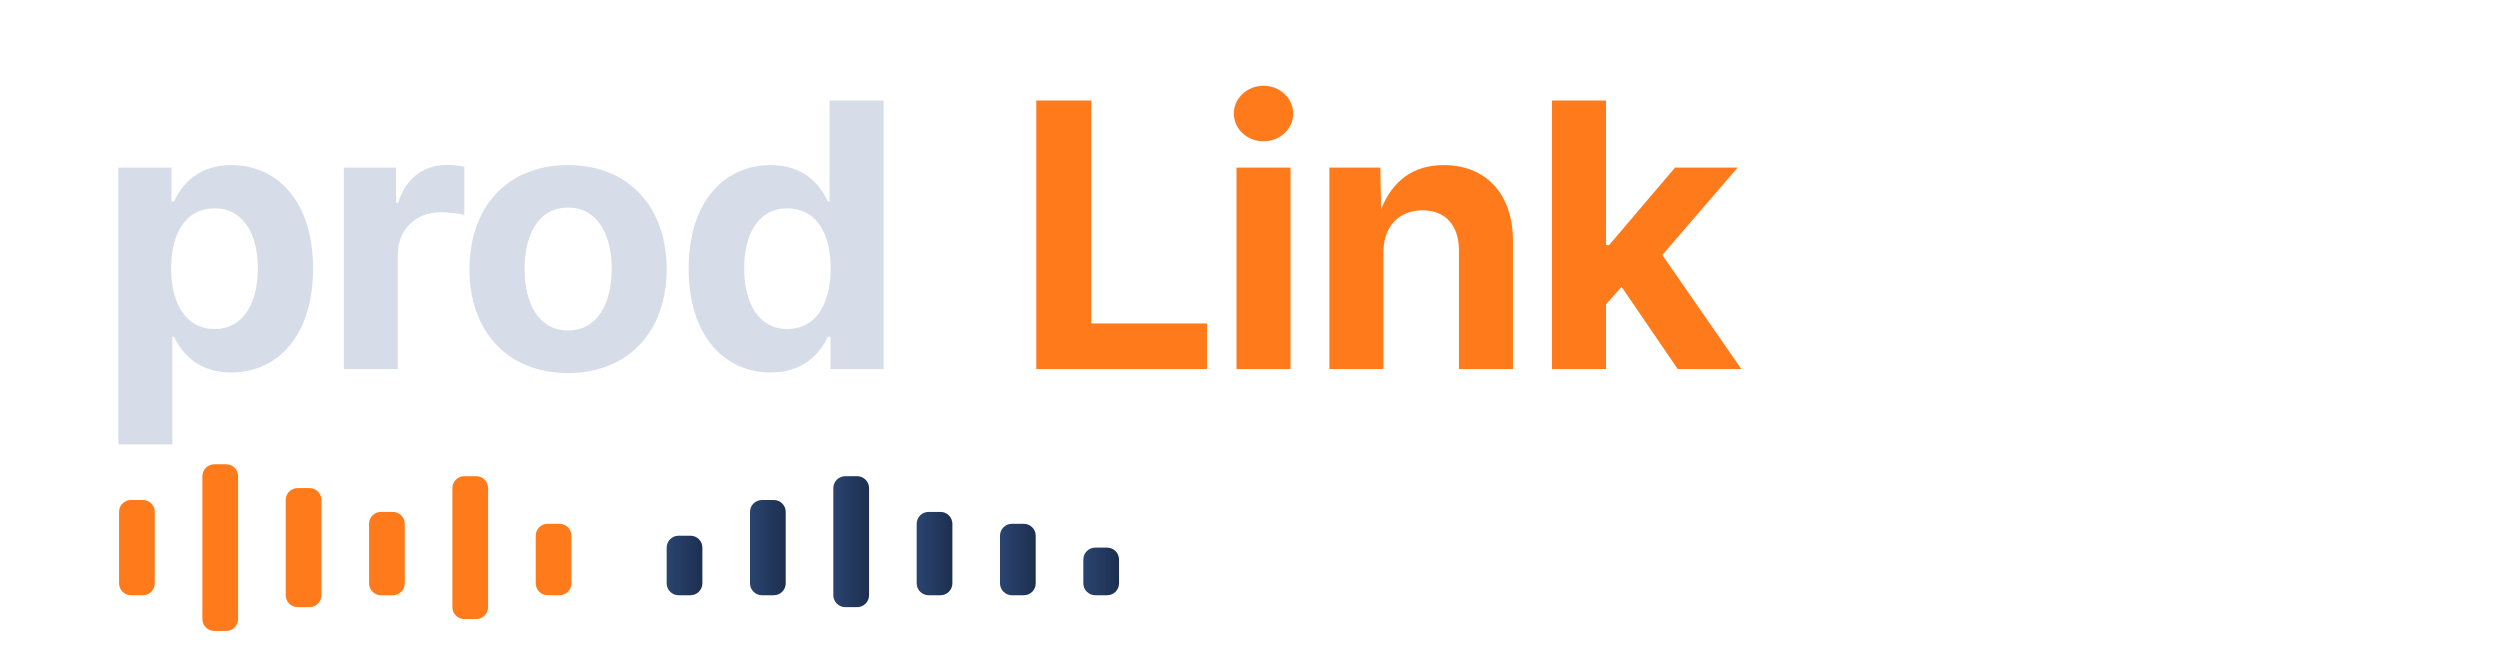
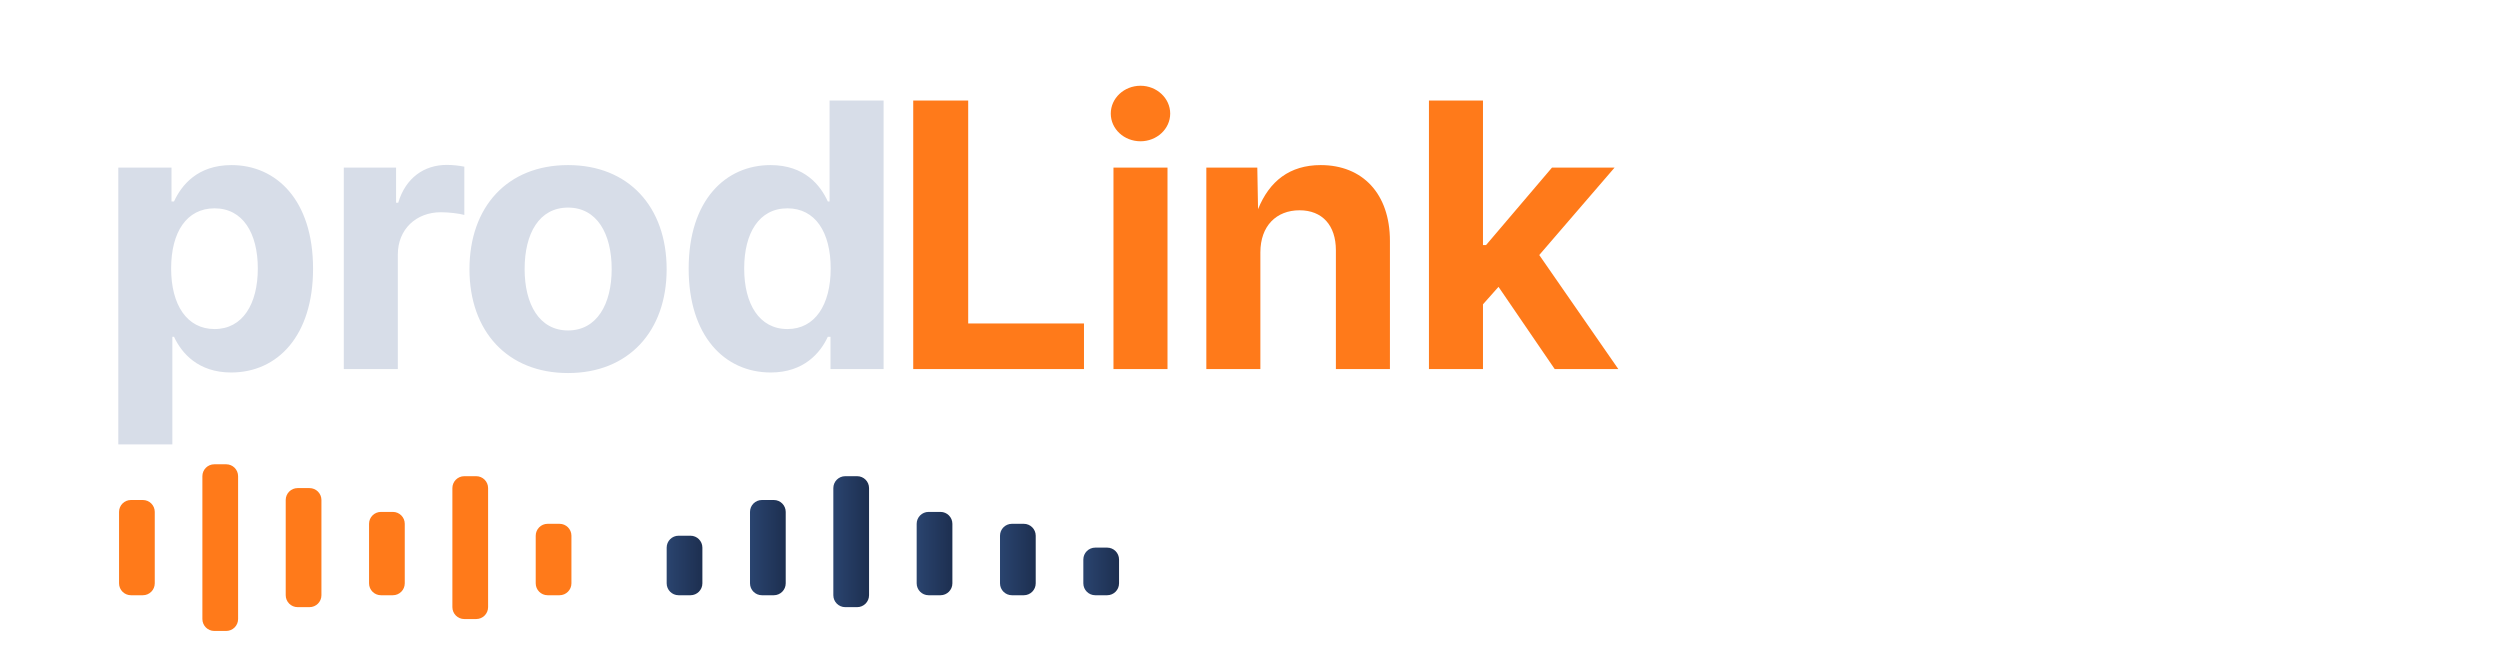
<svg xmlns="http://www.w3.org/2000/svg" viewBox="0 0 420 110" role="img" aria-labelledby="title desc">
  <defs>
    <linearGradient id="barsBlue" x1="0" y1="0" x2="1" y2="0">
      <stop offset="0%" stop-color="#2a446f" />
      <stop offset="100%" stop-color="#1d2f50" />
    </linearGradient>
  </defs>
  <text x="16" y="62" font-family="Inter, Segoe UI, Roboto, Helvetica, Arial, sans-serif" font-size="62" font-weight="700" letter-spacing="-1.2" fill="#d7dde8">
-     prod
-   </text>
-   <text x="170" y="62" font-family="Inter, Segoe UI, Roboto, Helvetica, Arial, sans-serif" font-size="62" font-weight="700" letter-spacing="-1.2" fill="#ff7a1a">
-     Link
+     prod<tspan dx="-3" fill="#ff7a1a">Link</tspan>
  </text>
  <g transform="translate(20,78)">
    <rect x="0" y="6" width="6" height="16" rx="2" fill="#ff7a1a" />
    <rect x="14" y="0" width="6" height="28" rx="2" fill="#ff7a1a" />
    <rect x="28" y="4" width="6" height="20" rx="2" fill="#ff7a1a" />
    <rect x="42" y="8" width="6" height="14" rx="2" fill="#ff7a1a" />
    <rect x="56" y="2" width="6" height="24" rx="2" fill="#ff7a1a" />
    <rect x="70" y="10" width="6" height="12" rx="2" fill="#ff7a1a" />
    <rect x="92" y="12" width="6" height="10" rx="2" fill="url(#barsBlue)" />
    <rect x="106" y="6" width="6" height="16" rx="2" fill="url(#barsBlue)" />
    <rect x="120" y="2" width="6" height="22" rx="2" fill="url(#barsBlue)" />
    <rect x="134" y="8" width="6" height="14" rx="2" fill="url(#barsBlue)" />
    <rect x="148" y="10" width="6" height="12" rx="2" fill="url(#barsBlue)" />
    <rect x="162" y="14" width="6" height="8" rx="2" fill="url(#barsBlue)" />
  </g>
</svg>
